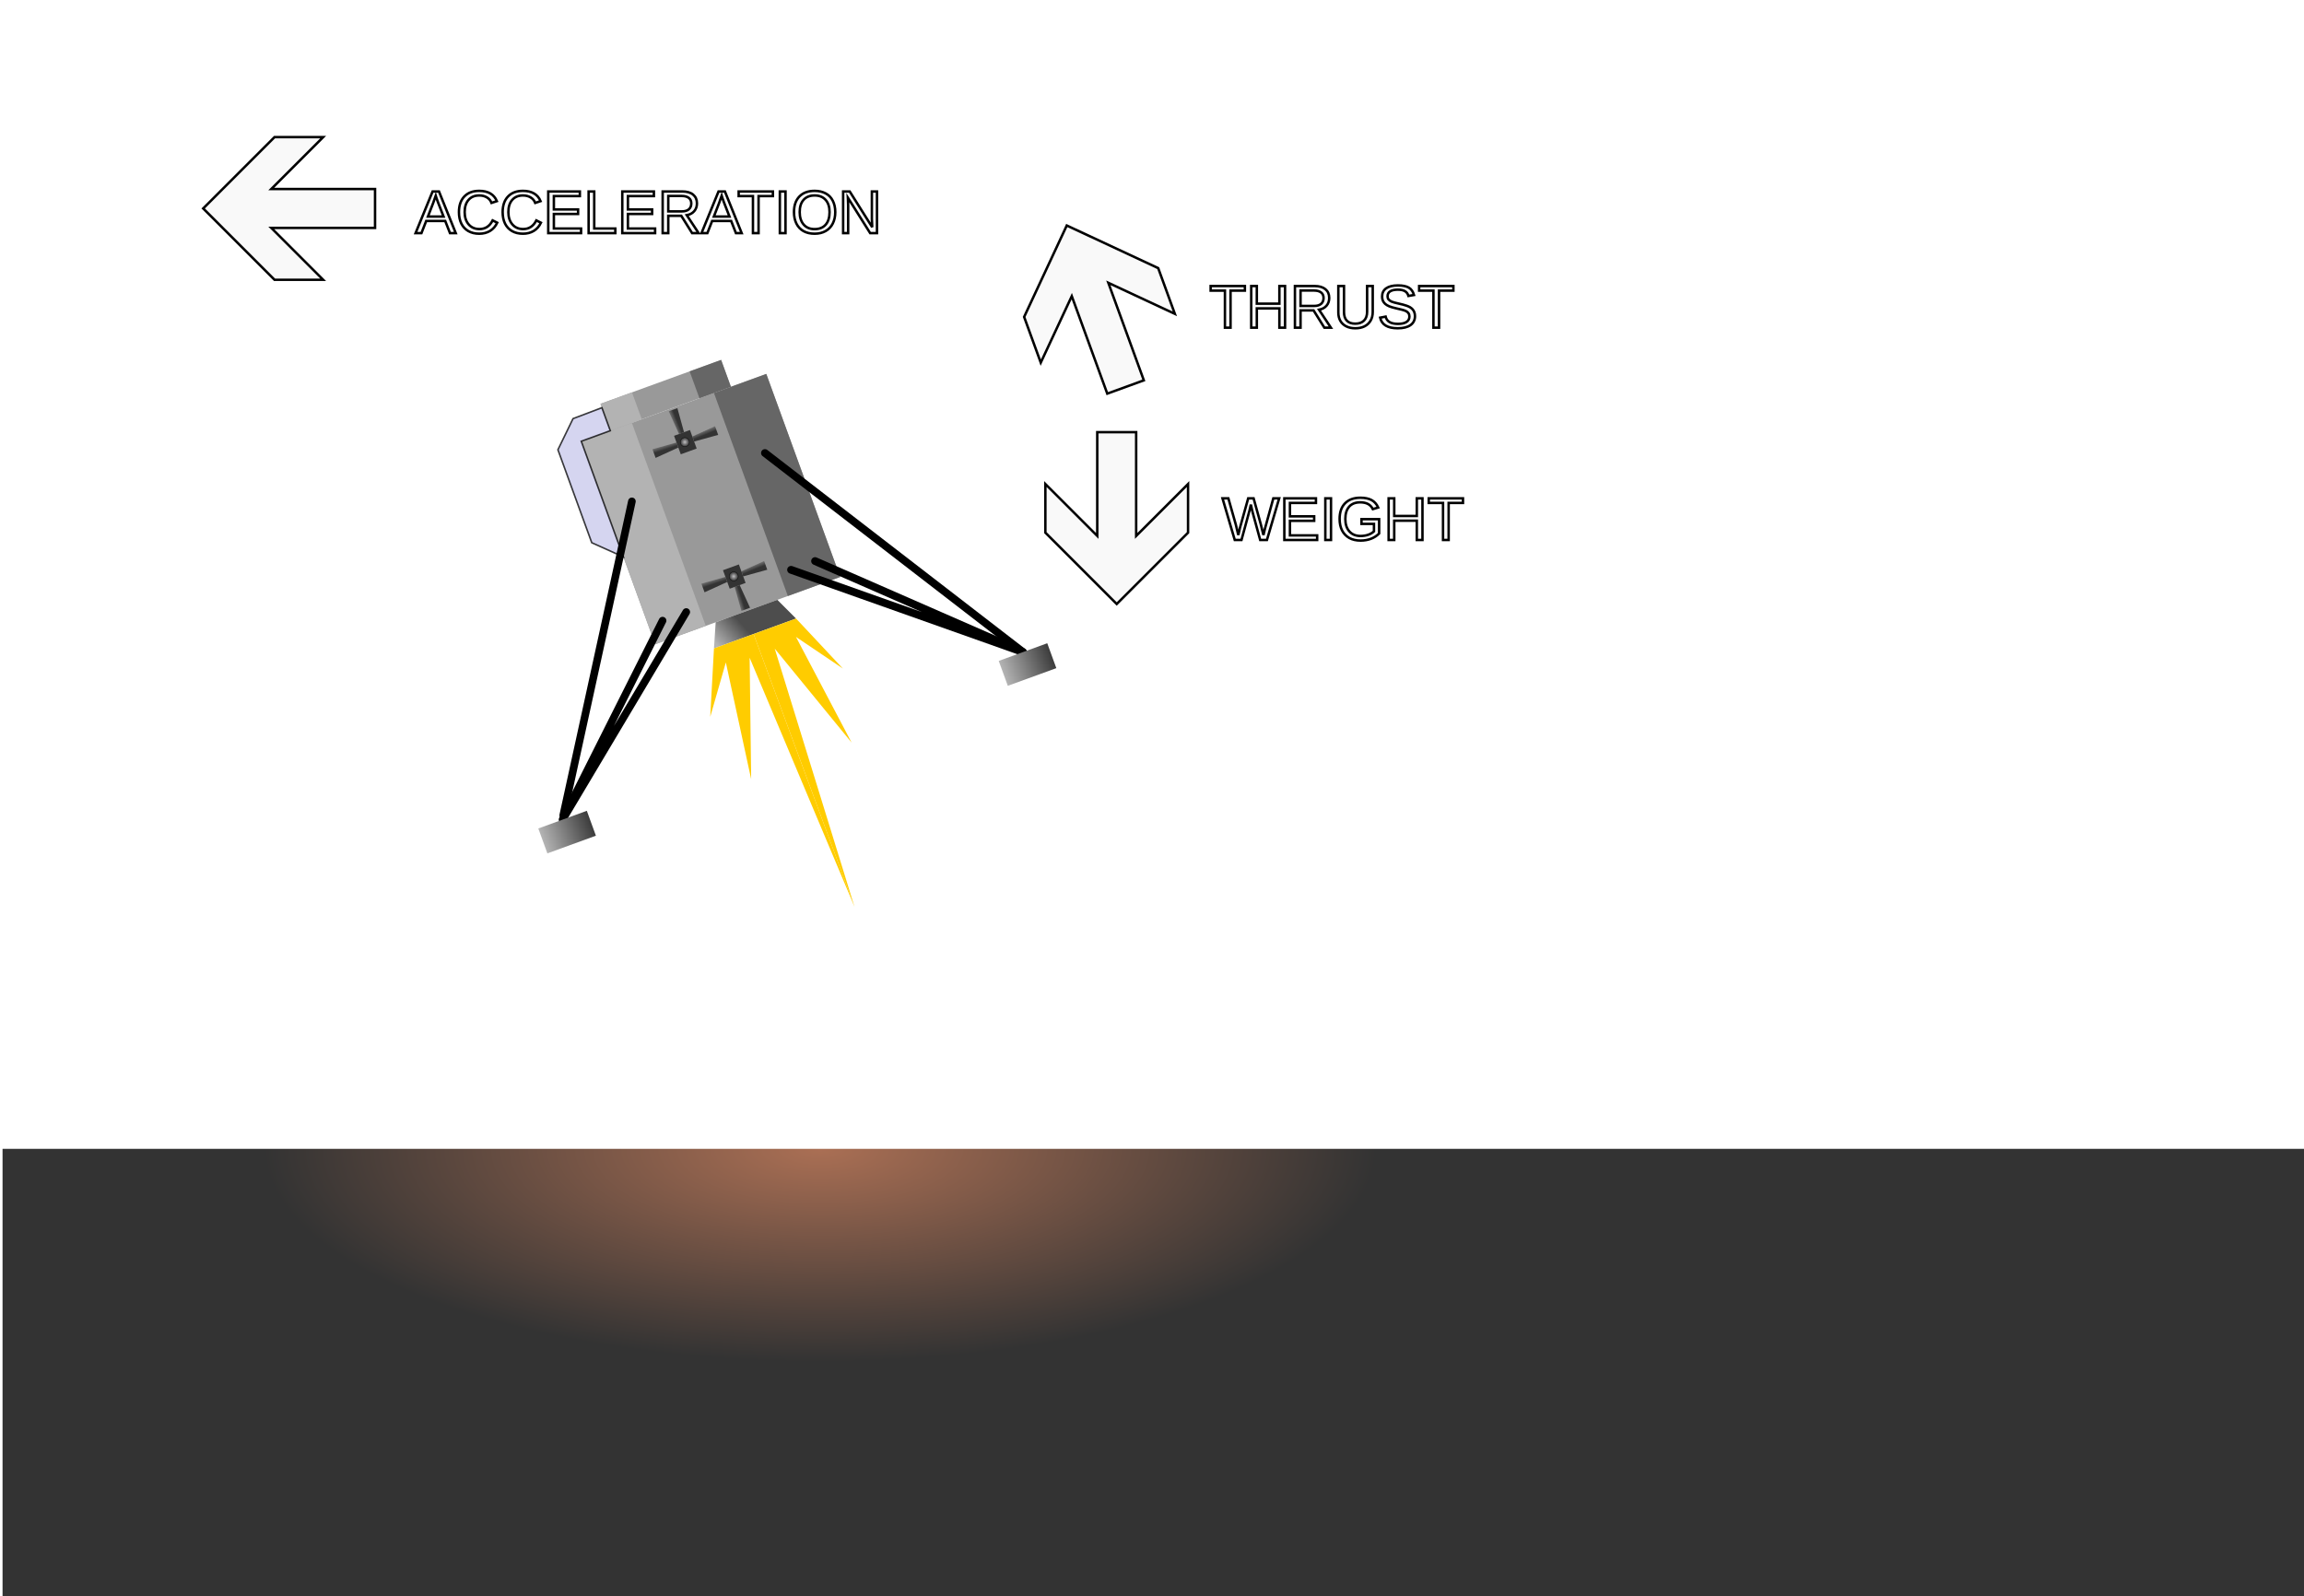
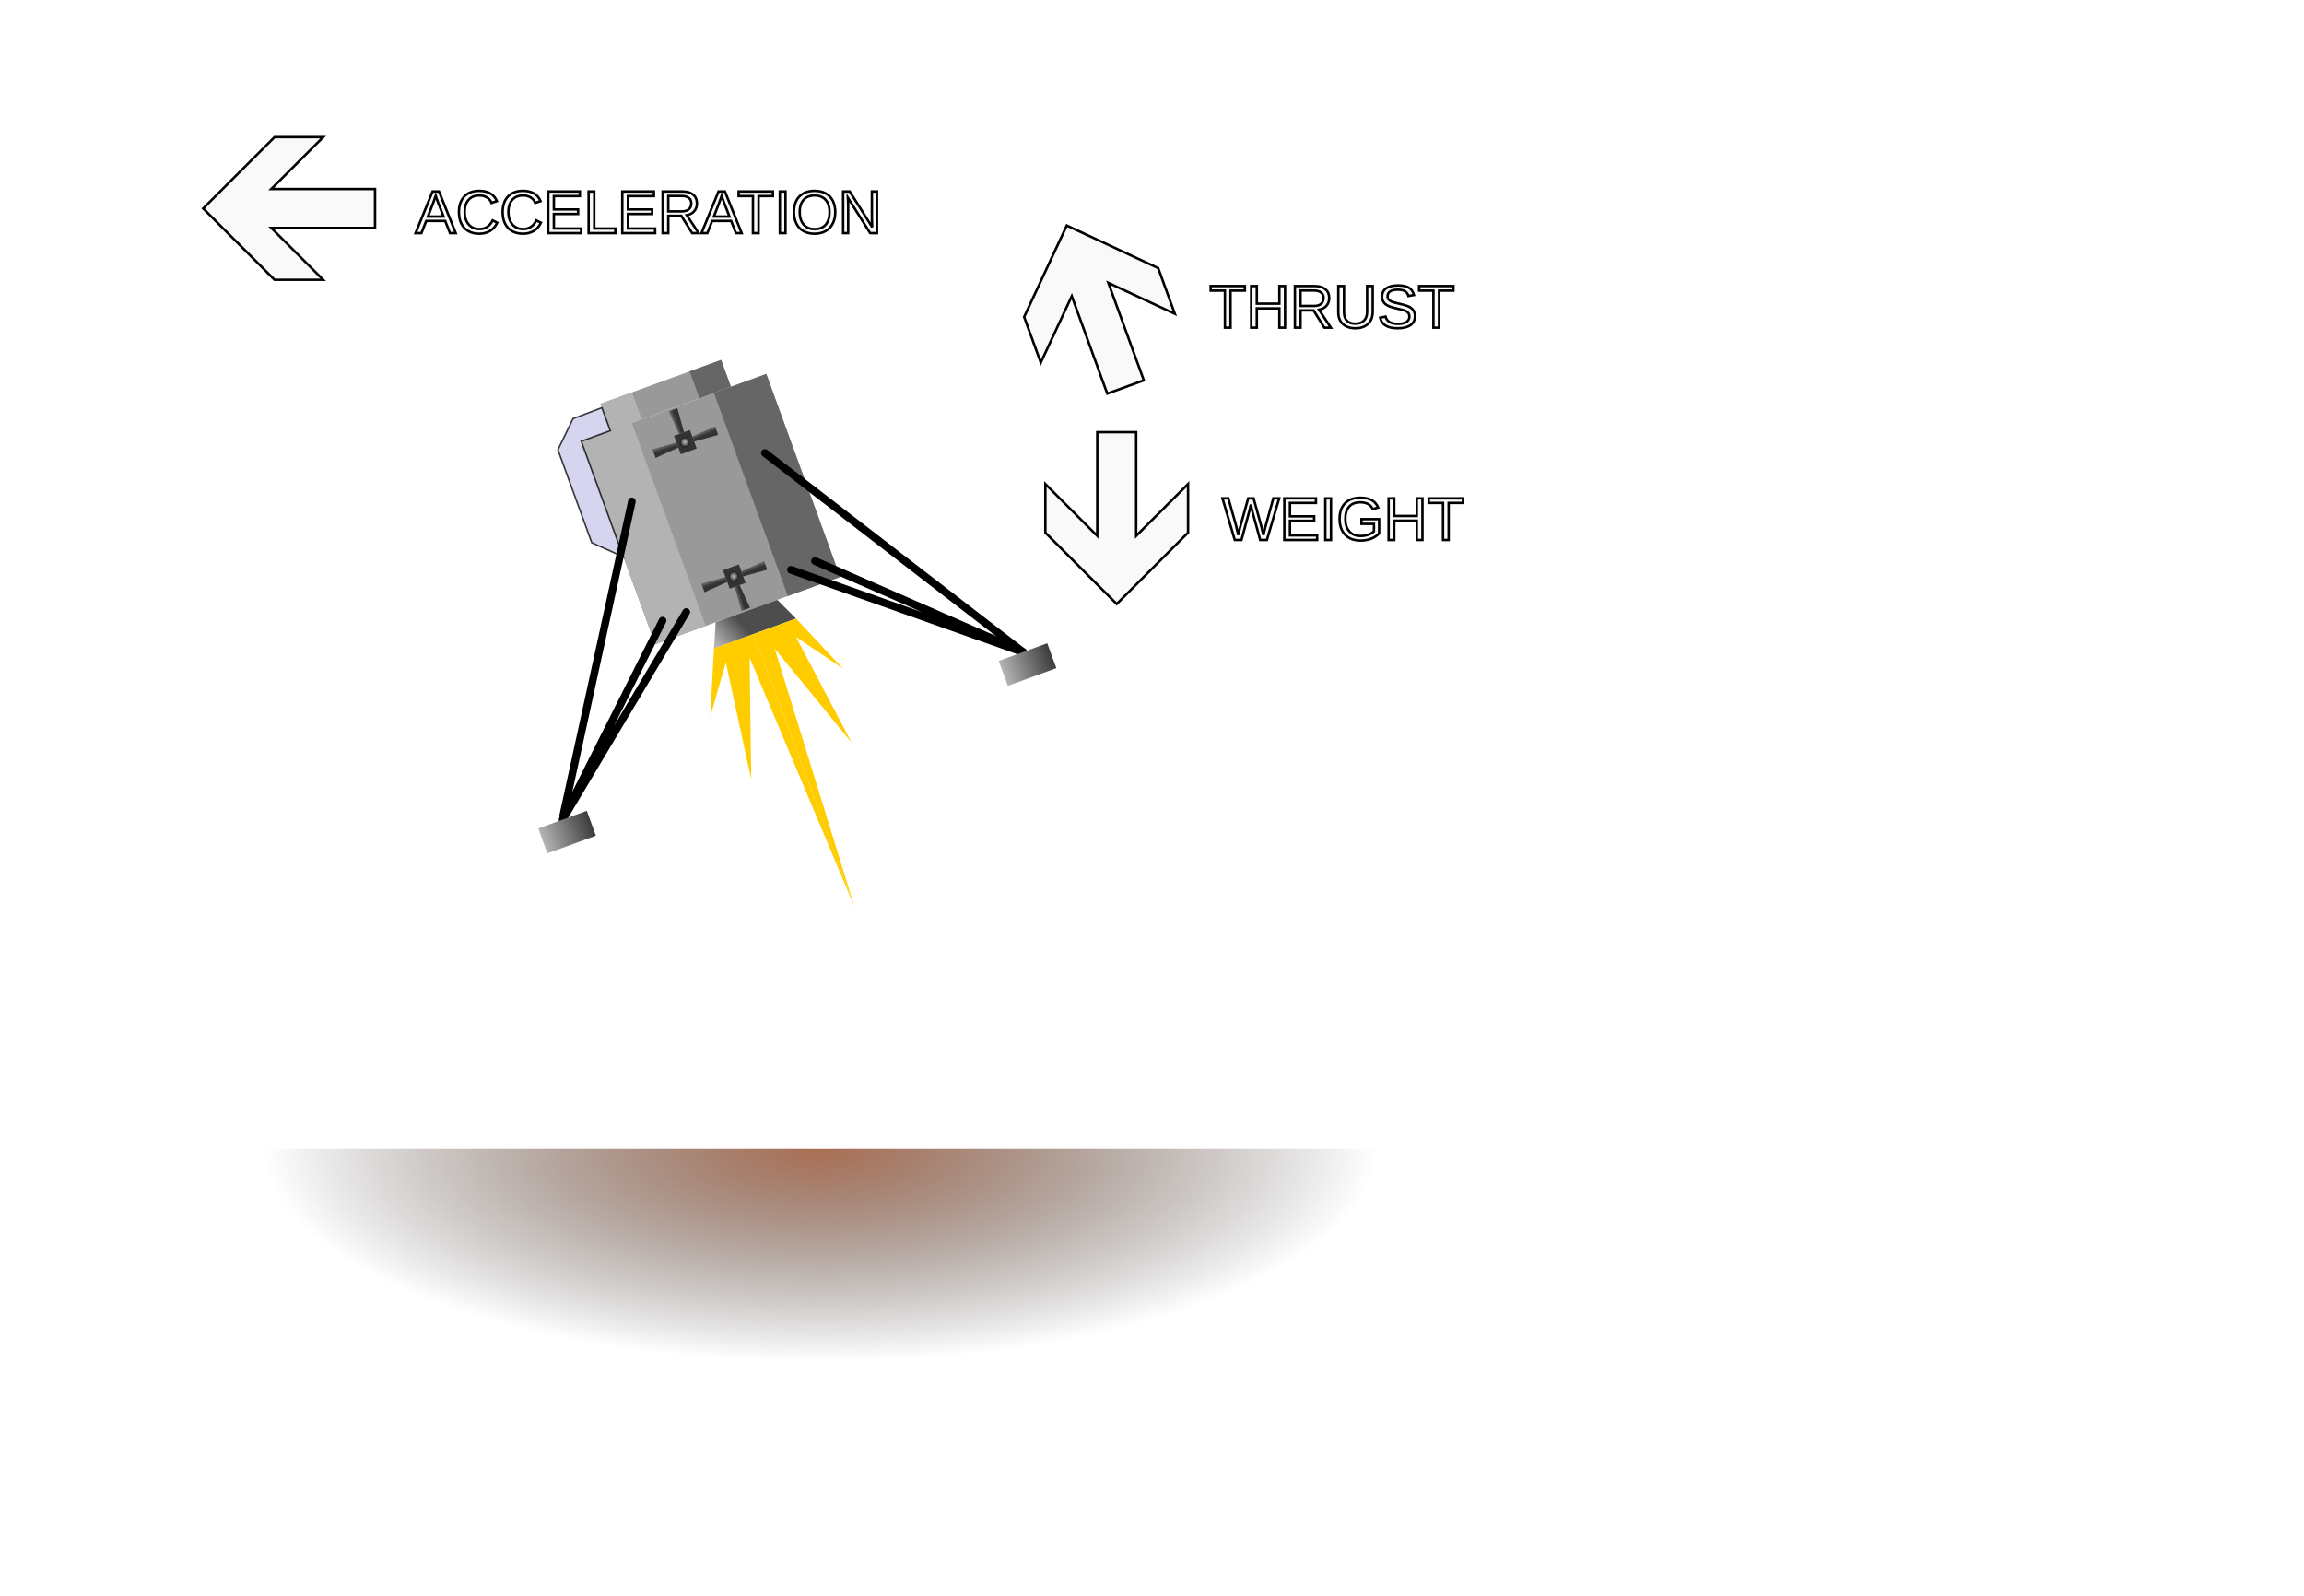
<svg xmlns="http://www.w3.org/2000/svg" xmlns:xlink="http://www.w3.org/1999/xlink" width="7.401in" height="5.125in" viewBox="0 0 710.501 492" version="1.1" id="svg1" xml:space="preserve">
  <defs id="defs1">
    <rect x="400.935" y="47.828" width="197.02" height="153.789" id="rect42" />
    <linearGradient id="linearGradient30">
      <stop style="stop-color:#aa6f54;stop-opacity:1;" offset="0" id="stop30" />
-       <stop style="stop-color:#333333;stop-opacity:1" offset="1" id="stop31" />
+       <stop style="stop-color:#333333;stop-opacity:0;" offset="1" id="stop31" />
    </linearGradient>
    <radialGradient xlink:href="#linearGradient30" id="radialGradient31" cx="578.963" cy="-3.947" fx="578.963" fy="-3.947" r="355.251" gradientTransform="matrix(-0.4828378,0,0,-0.1849204,542.6888,430.2147)" gradientUnits="userSpaceOnUse" />
    <symbol id="UpArrow">
      <path d="M 36,9 58,31 V 46 L 42,30 V 62 H 30 V 30 L 14,46 V 31 Z" style="stroke:none" id="path276" />
    </symbol>
    <linearGradient xlink:href="#linearGradient25" id="linearGradient27" gradientUnits="userSpaceOnUse" x1="242.663" y1="317.822" x2="210.811" y2="317.822" gradientTransform="matrix(0.5,0,0,0.5,97.66657,217.5426)" />
    <linearGradient id="linearGradient25">
      <stop style="stop-color:#3c3c3c;stop-opacity:1;" offset="0" id="stop25" />
      <stop style="stop-color:#b4b4b4;stop-opacity:1;" offset="1" id="stop26" />
    </linearGradient>
    <linearGradient xlink:href="#linearGradient25" id="linearGradient26" x1="242.663" y1="317.822" x2="210.811" y2="317.822" gradientUnits="userSpaceOnUse" gradientTransform="matrix(0.5,0,0,0.5,-53.42914,217.5426)" />
    <linearGradient xlink:href="#linearGradient28" id="linearGradient29" x1="350.607" y1="234.94" x2="369.34" y2="227.546" gradientUnits="userSpaceOnUse" gradientTransform="matrix(0.4698463,-0.1710101,0.1710101,0.4698463,24.19697,222.697)" />
    <linearGradient id="linearGradient28">
      <stop style="stop-color:#b4b4b4;stop-opacity:1;" offset="0" id="stop29" />
      <stop style="stop-color:#4d4d4d;stop-opacity:1;" offset="1" id="stop28" />
    </linearGradient>
    <linearGradient xlink:href="#linearGradient32" id="linearGradient33" x1="390.741" y1="221.683" x2="390.584" y2="217.214" gradientUnits="userSpaceOnUse" gradientTransform="matrix(0.4698463,-0.1710101,0.1710101,0.4698463,5.88005,173.5212)" />
    <linearGradient id="linearGradient32">
      <stop style="stop-color:#333333;stop-opacity:1;" offset="0" id="stop32" />
      <stop style="stop-color:#333333;stop-opacity:0;" offset="1" id="stop33" />
    </linearGradient>
    <linearGradient xlink:href="#linearGradient32" id="linearGradient34" gradientUnits="userSpaceOnUse" x1="390.741" y1="221.683" x2="390.584" y2="217.214" gradientTransform="matrix(-0.4698463,0.1710101,0.1710101,0.4698463,361.4156,44.19243)" />
    <linearGradient xlink:href="#linearGradient32" id="linearGradient35" gradientUnits="userSpaceOnUse" x1="390.741" y1="221.683" x2="390.584" y2="217.214" gradientTransform="matrix(-0.1710101,-0.4698463,0.4698463,-0.1710101,181.8619,428.2878)" />
    <linearGradient xlink:href="#linearGradient32" id="linearGradient36" gradientUnits="userSpaceOnUse" x1="390.741" y1="221.683" x2="390.584" y2="217.214" gradientTransform="matrix(0.4698463,-0.1710101,0.1710101,0.4698463,21.01585,215.1065)" />
    <linearGradient xlink:href="#linearGradient32" id="linearGradient37" gradientUnits="userSpaceOnUse" gradientTransform="matrix(-0.4698463,0.1710101,0.1710101,0.4698463,376.5028,85.64418)" x1="390.741" y1="221.683" x2="390.584" y2="217.214" />
    <linearGradient xlink:href="#linearGradient32" id="linearGradient38" gradientUnits="userSpaceOnUse" gradientTransform="matrix(0.1710101,0.4698463,0.4698463,-0.1710101,67.84542,115.0302)" x1="390.741" y1="221.683" x2="390.584" y2="217.214" />
    <radialGradient xlink:href="#linearGradient39" id="radialGradient40" cx="378.034" cy="221.567" fx="378.034" fy="221.567" r="2.814" gradientUnits="userSpaceOnUse" gradientTransform="matrix(0.5,0,0,0.5,-53.82228,165.0677)" />
    <linearGradient id="linearGradient39">
      <stop style="stop-color:#c0bfc1;stop-opacity:1;" offset="0" id="stop40" />
      <stop style="stop-color:#333333;stop-opacity:1;" offset="1" id="stop39" />
    </linearGradient>
    <radialGradient xlink:href="#linearGradient39" id="radialGradient40-5" cx="378.034" cy="221.567" fx="378.034" fy="221.567" r="2.814" gradientUnits="userSpaceOnUse" gradientTransform="matrix(0.5,0,0,0.5,-53.82229,209.1315)" />
  </defs>
  <g id="layer1" transform="translate(-10.19897,-76.6227)">
    <rect style="fill:url(#radialGradient31);stroke:none;stroke-width:7.976;stroke-linecap:round;stroke-dasharray:none;stroke-opacity:1" id="rect29" width="710.501" height="139.778" x="10.985" y="430.945" />
    <g id="use1" style="fill:#f9f9f9;stroke:#000000;stroke-width:0.756;stroke-dasharray:none;stroke-opacity:1" transform="matrix(-0.9396926,0.3420201,0.3420201,0.9396926,369.9172,125.3996)">
      <path d="M 36,9 58,31 V 46 L 42,30 V 62 H 30 V 30 L 14,46 V 31 Z" style="stroke:#000000;stroke-width:0.756;stroke-dasharray:none;stroke-opacity:1" id="path41" />
    </g>
    <text xml:space="preserve" style="font-size:18.667px;font-family:'Segoe Print';-inkscape-font-specification:'Segoe Print';fill:#f9f9f9;fill-opacity:1;stroke:#000000;stroke-width:0.756;stroke-linecap:round;stroke-dasharray:none;stroke-opacity:1" x="383.111" y="177.679" id="text41">
      <tspan id="tspan41" x="383.111" y="177.679" style="font-style:normal;font-variant:normal;font-weight:normal;font-stretch:normal;font-family:Arial;-inkscape-font-specification:Arial">THRUST</tspan>
    </text>
    <g id="use1-9" style="fill:#f9f9f9;stroke:#000000;stroke-width:0.756;stroke-dasharray:none;stroke-opacity:1" transform="matrix(1,0,0,-1,318.5674,271.903)">
      <path d="M 36,9 58,31 V 46 L 42,30 V 62 H 30 V 30 L 14,46 V 31 Z" style="stroke:#000000;stroke-width:0.756;stroke-dasharray:none;stroke-opacity:1" id="path41-4" />
    </g>
    <text xml:space="preserve" style="font-size:18.667px;font-family:'Segoe Print';-inkscape-font-specification:'Segoe Print';fill:#f9f9f9;fill-opacity:1;stroke:#000000;stroke-width:0.756;stroke-linecap:round;stroke-dasharray:none;stroke-opacity:1" x="387.111" y="243.162" id="text41-7">
      <tspan id="tspan41-2" x="387.111" y="243.162" style="font-style:normal;font-variant:normal;font-weight:normal;font-stretch:normal;font-family:Arial;-inkscape-font-specification:Arial">WEIGHT</tspan>
    </text>
    <text xml:space="preserve" transform="translate(10.19897,76.6227)" id="text42" style="font-style:normal;font-variant:normal;font-weight:normal;font-stretch:normal;font-size:18.667px;font-family:Arial;-inkscape-font-specification:Arial;white-space:pre;shape-inside:url(#rect42);display:inline;fill:#f9f9f9;fill-opacity:1;stroke:#000000;stroke-width:0.756;stroke-linecap:round;stroke-dasharray:none;stroke-opacity:1" />
    <rect style="fill:#999999;stroke-width:1.182" id="rect10" width="60.718" height="66.639" x="105.273" y="264.677" transform="rotate(-20)" />
    <rect style="fill:#666666;stroke-width:1.183" id="rect11" width="17.182" height="66.639" x="148.809" y="264.677" transform="rotate(-20)" />
    <rect style="fill:#b3b3b3;stroke-width:1.183" id="rect12" width="16.602" height="66.639" x="105.273" y="264.677" transform="rotate(-20)" />
    <rect style="fill:#999999;stroke-width:1.289" id="rect13" width="39.588" height="8.823" x="114.793" y="255.853" transform="rotate(-20)" />
    <rect style="fill:#666666;stroke-width:1.289" id="rect14" width="10.332" height="8.823" x="144.049" y="255.853" transform="rotate(-20)" />
    <rect style="fill:#b3b3b3;stroke-width:1.289" id="rect15" width="10.332" height="8.823" x="114.793" y="255.853" transform="rotate(-20)" />
    <path id="rect23" style="fill:#b3b3e4;fill-opacity:0.548;stroke:#000000;stroke-width:0.48;stroke-opacity:0.76" d="m 182.249,215.33 4.662,-9.594 8.903,-3.373 2.581,7.091 -8.946,3.256 12.984,35.674 v 0 l -9.748,-4.378 z" />
    <path style="fill:#999999;fill-opacity:0.548;stroke:#000000;stroke-width:2.358;stroke-linecap:round;stroke-dasharray:none;stroke-opacity:1" d="m 205.062,231.253 -21.168,96.825" id="path28" />
    <path style="fill:#999999;fill-opacity:0.548;stroke:#000000;stroke-width:2.392;stroke-linecap:round;stroke-dasharray:none;stroke-opacity:1" d="m 246.088,216.339 79.585,61.397" id="path28-3" />
    <path style="fill:#999999;fill-opacity:0.548;stroke:#000000;stroke-width:2.358;stroke-linecap:round;stroke-dasharray:none;stroke-opacity:1" d="m 221.821,265.384 -38.14,64.026 m 30.837,-61.368 -30.837,61.368" id="path28-5" />
    <path style="fill:#999999;fill-opacity:0.548;stroke:#000000;stroke-width:2.404;stroke-linecap:round;stroke-dasharray:none;stroke-opacity:1" d="m 254.147,252.363 71.518,25.369 m -64.115,-28.063 64.115,28.063" id="path28-5-7" />
    <rect style="fill:url(#linearGradient27);fill-opacity:1;stroke:none;stroke-width:0.48;stroke-dasharray:none;stroke-opacity:0.76" id="rect24-8" width="15.926" height="8.173" x="203.072" y="372.367" transform="rotate(-20)" />
    <rect style="fill:url(#linearGradient26);fill-opacity:1;stroke:none;stroke-width:0.48;stroke-dasharray:none;stroke-opacity:0.76" id="rect24" width="15.926" height="8.173" x="51.976" y="372.367" transform="rotate(-20)" />
    <path id="rect28" style="fill:url(#linearGradient29);stroke-width:2.4;stroke-linecap:round" d="m 230.896,268.54 19.015,-6.921 5.769,5.769 -25.31,9.212 z" />
    <rect style="fill:#333333;fill-opacity:1;stroke:none;stroke-width:2.4;stroke-linecap:round;stroke-dasharray:none;stroke-opacity:1" id="rect31" width="5.216" height="6.069" x="132.734" y="272.887" transform="rotate(-20)" />
    <path id="rect32" style="fill:url(#linearGradient33);stroke-width:2.4;stroke-linecap:round" d="m 223.689,211.243 7.01,-3.169 0.973,2.673 -7.417,2.051 z" />
    <path id="rect32-7" style="fill:url(#linearGradient34);stroke-width:2.4;stroke-linecap:round" d="m 218.812,213.094 -7.407,2.078 0.973,2.673 7,-3.196 z" />
    <path id="rect32-5" style="fill:url(#linearGradient35);stroke-width:2.4;stroke-linecap:round" d="m 219.584,210.479 -3.169,-7.01 2.673,-0.973 2.051,7.417 z" />
    <rect style="fill:#333333;fill-opacity:1;stroke:none;stroke-width:2.4;stroke-linecap:round;stroke-dasharray:none;stroke-opacity:1" id="rect31-4" width="5.216" height="6.069" x="132.734" y="-323.068" transform="matrix(0.9396926,-0.3420202,-0.3420202,-0.9396926,0,0)" />
    <path id="rect32-3" style="fill:url(#linearGradient36);stroke-width:2.4;stroke-linecap:round" d="m 238.824,252.828 7.01,-3.169 0.973,2.673 -7.417,2.051 z" />
    <path id="rect32-7-2" style="fill:url(#linearGradient37);stroke-width:2.4;stroke-linecap:round" d="m 233.899,254.546 -7.407,2.078 0.973,2.673 7,-3.196 z" />
    <path id="rect32-5-5" style="fill:url(#linearGradient38);stroke-width:2.4;stroke-linecap:round" d="m 236.747,257.634 2.078,7.407 2.673,-0.973 -3.196,-7 z" />
    <path style="fill:url(#radialGradient40);fill-opacity:1;stroke:#000000;stroke-width:0.094;stroke-linecap:round;stroke-dasharray:none;stroke-opacity:1" id="path38-2" d="m 136.602,275.851 a 1.407,1.407 0 0 1 -1.407,1.407 1.407,1.407 0 0 1 -1.407,-1.407 1.407,1.407 0 0 1 1.406,-1.407 1.407,1.407 0 0 1 1.407,1.406" transform="rotate(-20)" />
    <path style="fill:url(#radialGradient40-5);fill-opacity:1;stroke:#000000;stroke-width:0.094;stroke-linecap:round;stroke-dasharray:none;stroke-opacity:1" id="path38-2-8" d="m 136.602,319.915 a 1.407,1.407 0 0 1 -1.407,1.407 1.407,1.407 0 0 1 -1.407,-1.407 1.407,1.407 0 0 1 1.406,-1.407 1.407,1.407 0 0 1 1.407,1.406" transform="rotate(-20)" />
    <g id="g42" transform="translate(-134.9276,11.02188)">
      <path style="fill:#ffcc00;fill-opacity:1;stroke:none;stroke-width:0.189;stroke-linecap:round;stroke-dasharray:none;stroke-opacity:1" d="m 365.298,265.578 -1.152,21.105 4.815,-16.779 7.808,36.013 -0.472,-37.46 32.338,76.813 -31.122,-84.139 z" id="path40" />
      <path style="fill:#ffcc00;fill-opacity:1;stroke:none;stroke-width:0.189;stroke-linecap:round;stroke-dasharray:none;stroke-opacity:1" d="m 390.607,256.366 14.449,15.427 -14.474,-9.758 17.168,32.606 -23.717,-28.999 24.602,79.629 -31.122,-84.139 z" id="path40-4" />
    </g>
    <g id="use1-9-0" style="fill:#f9f9f9;stroke:#000000;stroke-width:0.756;stroke-dasharray:none;stroke-opacity:1" transform="matrix(0,1,1,0,63.85707,104.9125)">
      <path d="M 36,9 58,31 V 46 L 42,30 V 62 H 30 V 30 L 14,46 V 31 Z" style="stroke:#000000;stroke-width:0.756;stroke-dasharray:none;stroke-opacity:1" id="path41-4-4" />
    </g>
    <text xml:space="preserve" style="font-size:18.667px;font-family:'Segoe Print';-inkscape-font-specification:'Segoe Print';fill:#f9f9f9;fill-opacity:1;stroke:#000000;stroke-width:0.756;stroke-linecap:round;stroke-dasharray:none;stroke-opacity:1" x="138.319" y="148.516" id="text41-5">
      <tspan id="tspan41-4" x="138.319" y="148.516" style="font-style:normal;font-variant:normal;font-weight:normal;font-stretch:normal;font-family:Arial;-inkscape-font-specification:Arial">ACCELERATION</tspan>
    </text>
  </g>
</svg>
